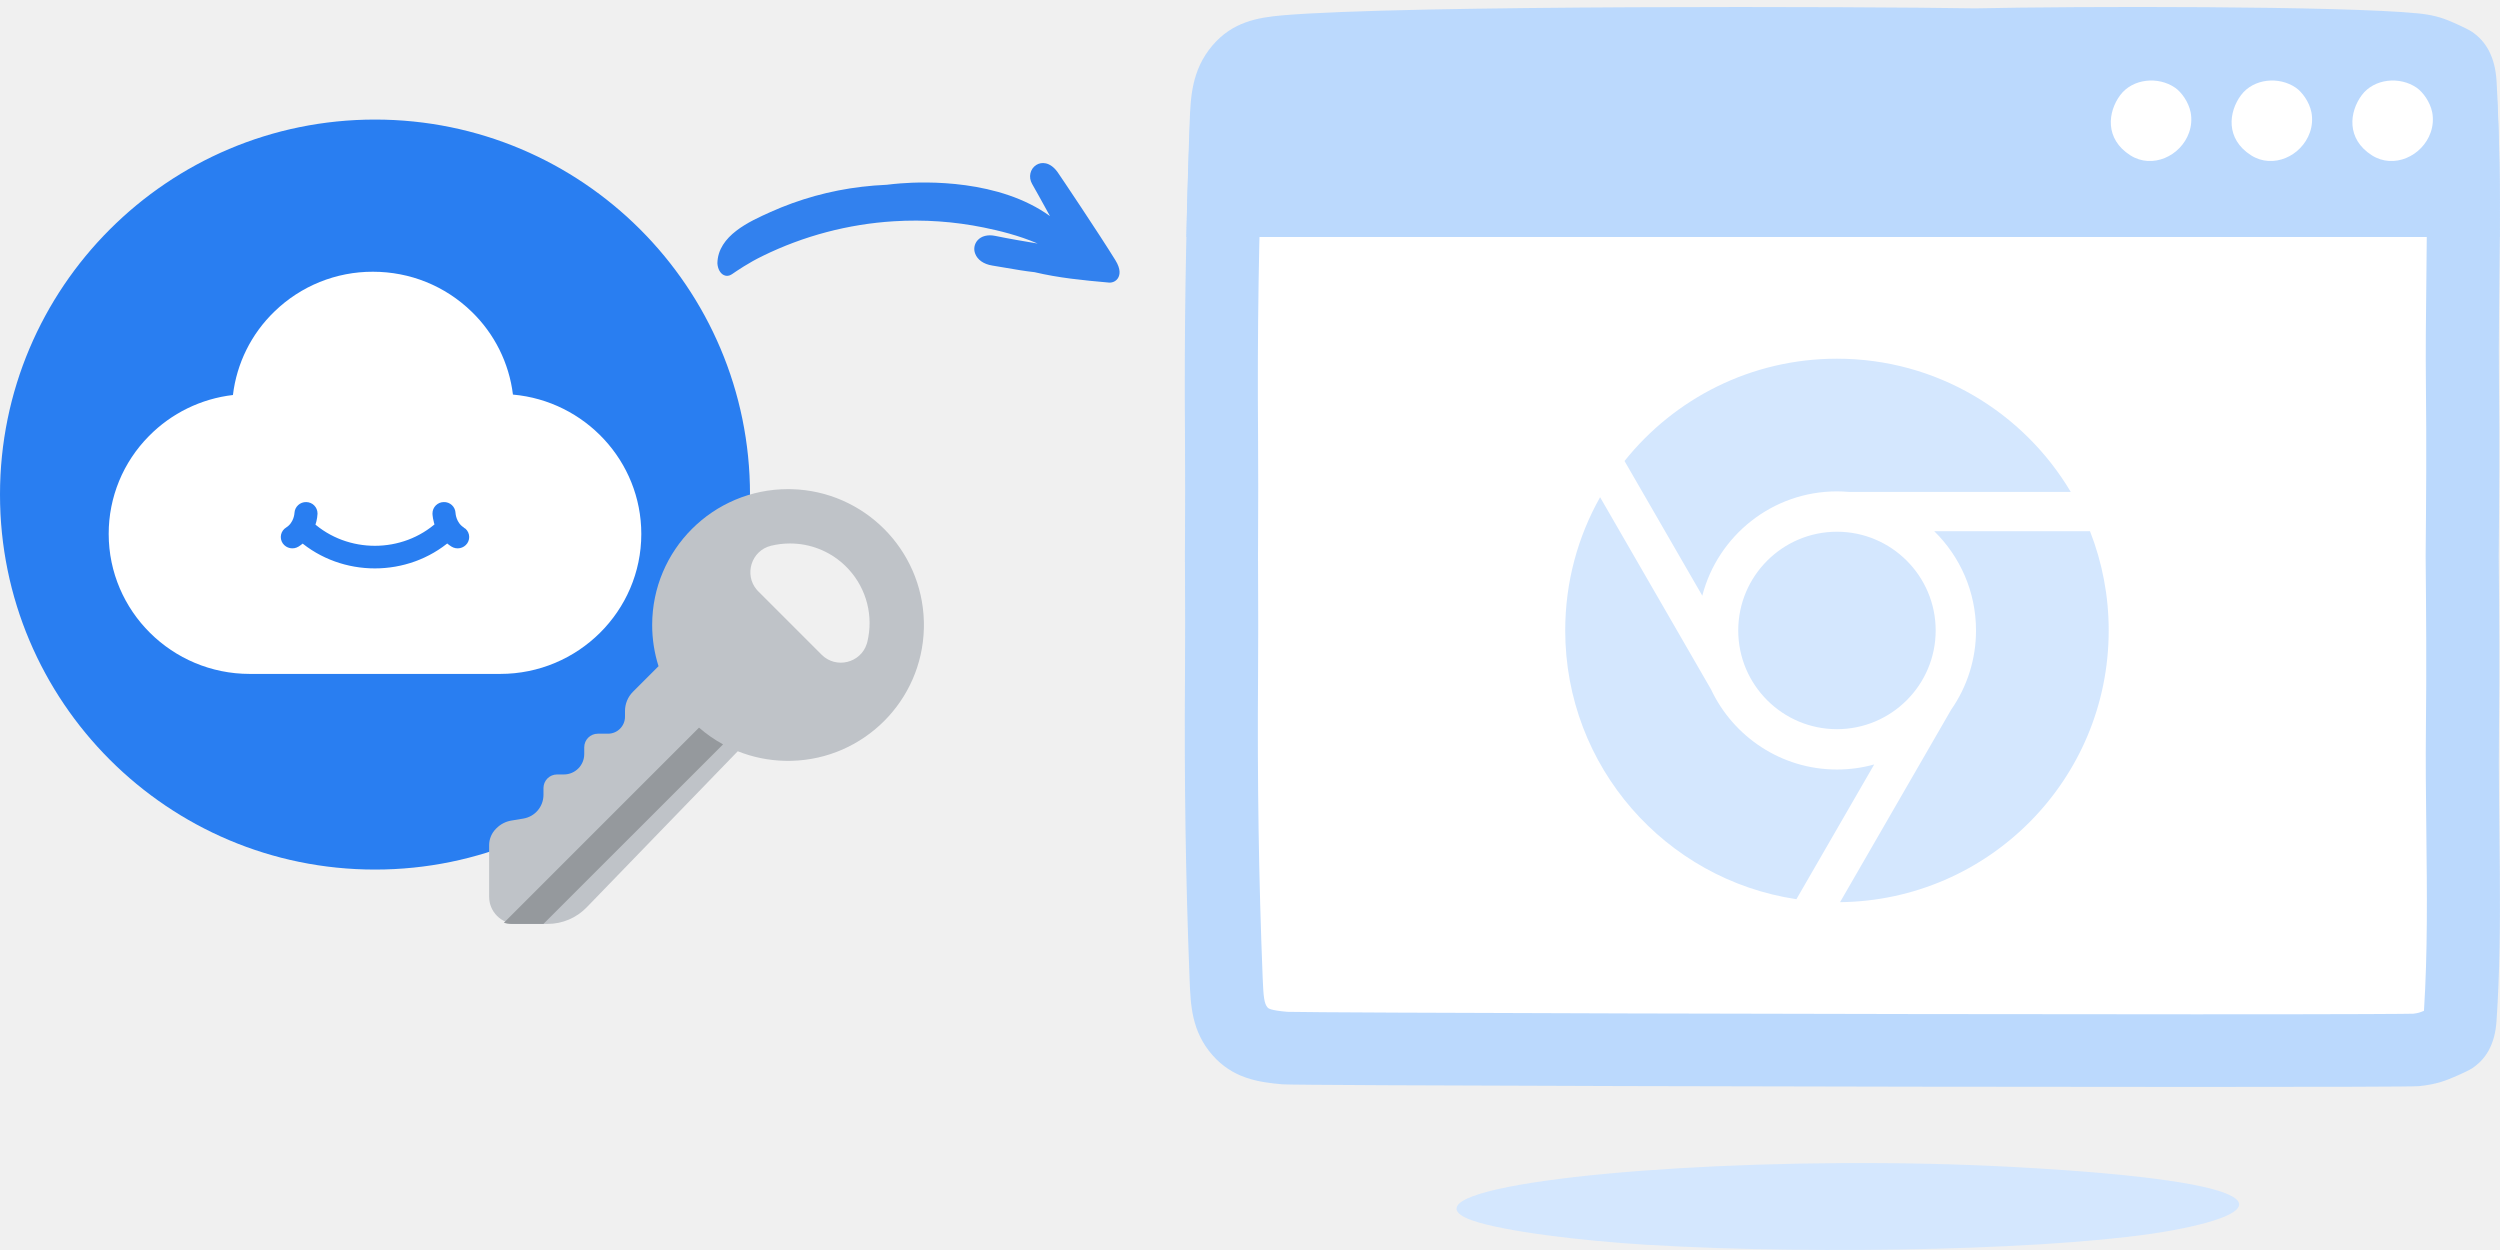
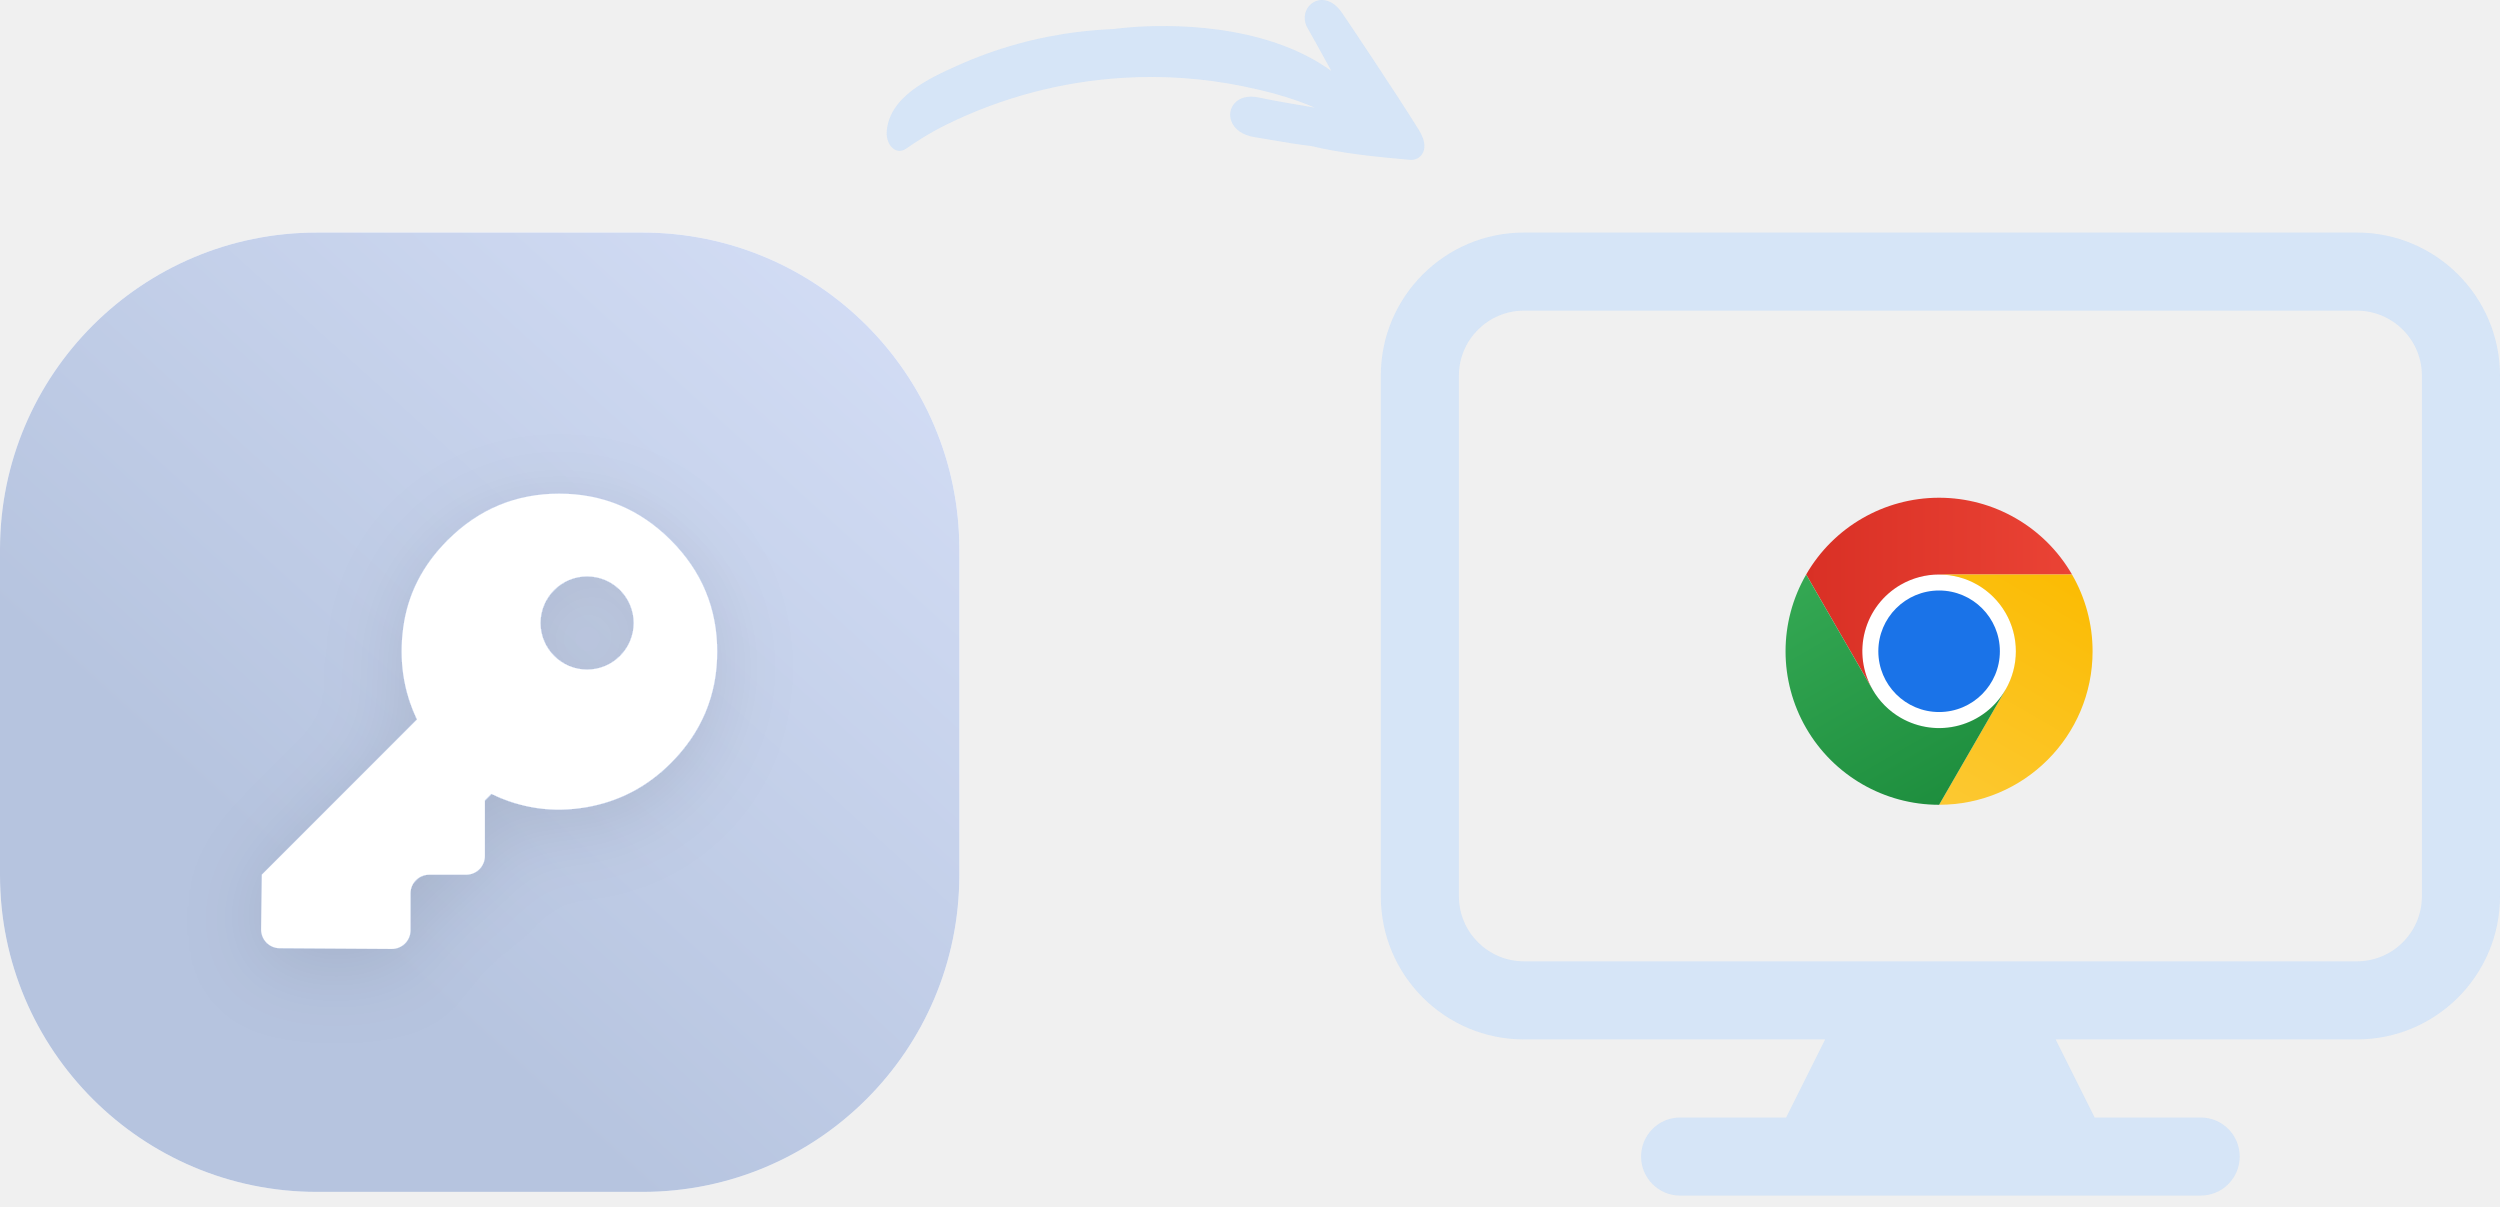
- <svg xmlns="http://www.w3.org/2000/svg" xmlns:xlink="http://www.w3.org/1999/xlink" width="230" height="115" viewBox="0 0 230 115">
+ <svg xmlns="http://www.w3.org/2000/svg" width="172" height="83" fill="none">
+   <g clip-path="url(#a)">
+     <path fill="#fff" d="M133.409 50.086a5.28 5.28 0 1 0 0-10.562 5.28 5.28 0 0 0 0 10.562Z" />
+     <path fill="url(#b)" d="M133.409 39.526h9.146a10.565 10.565 0 0 0-9.146-5.282 10.558 10.558 0 0 0-9.146 5.283l4.573 7.92h.004a5.277 5.277 0 0 1 1.927-7.216 5.279 5.279 0 0 1 2.642-.705Z" />
+     <path fill="#1A73E8" d="M133.41 48.988a4.181 4.181 0 1 0 0-8.362 4.181 4.181 0 0 0 0 8.362Z" />
+     <path fill="url(#c)" d="m137.982 47.449-4.573 7.92a10.557 10.557 0 0 0 10.561-10.561 10.55 10.55 0 0 0-1.416-5.281h-9.146l-.001.004a5.276 5.276 0 0 1 4.575 7.918Z" />
+     <path fill="url(#d)" d="m128.836 47.449-4.573-7.92a10.552 10.552 0 0 0-.001 10.561 10.559 10.559 0 0 0 9.148 5.28l4.573-7.921-.003-.003a5.272 5.272 0 0 1-7.212 1.938 5.27 5.27 0 0 1-1.932-1.935Z" />
+   </g>
+   <path fill="#BBD9FD" fill-rule="evenodd" d="M95 25.849A9.848 9.848 0 0 1 104.849 16h57.302A9.848 9.848 0 0 1 172 25.849v35.814a9.85 9.85 0 0 1-9.849 9.849h-20.725l2.686 5.372h7.295a2.685 2.685 0 1 1 0 5.372h-35.814a2.685 2.685 0 1 1 0-5.372h7.292l2.686-5.372h-20.722A9.85 9.85 0 0 1 95 61.662V25.85Zm67.151 40.29h-57.302a4.479 4.479 0 0 1-4.477-4.476V25.849a4.479 4.479 0 0 1 4.477-4.477h57.302a4.479 4.479 0 0 1 4.477 4.477v35.814a4.479 4.479 0 0 1-4.477 4.477Z" clip-rule="evenodd" opacity=".502" />
+   <path fill="#fff" d="M0 37.797C0 25.76 9.76 16 21.798 16h22.407c12.038 0 21.797 9.759 21.797 21.797v22.407c0 12.039-9.759 21.798-21.797 21.798H21.798C9.759 82.002 0 72.242 0 60.204V37.797Z" />
+   <path fill="url(#e)" d="M0 37.797C0 25.76 9.76 16 21.798 16h22.407c12.038 0 21.797 9.759 21.797 21.797v22.407c0 12.039-9.759 21.798-21.797 21.798H21.798C9.759 82.002 0 72.242 0 60.204V37.797Z" />
+   <g filter="url(#f)">
+     <path fill="#fff" d="M38.473 33.965c2.984 0 5.541 1.066 7.672 3.197 2.131 2.131 3.197 4.688 3.197 7.672 0 2.983-1.066 5.541-3.197 7.673-1.64 1.64-3.59 2.652-5.85 3.036-2.259.383-4.422.075-6.49-.927l-.447.447v3.832c0 .709-.575 1.283-1.283 1.283h-2.549c-.709 0-1.283.575-1.283 1.284v2.54c0 .712-.58 1.288-1.291 1.284l-7.711-.049a1.283 1.283 0 0 1-1.276-1.299l.048-3.76 10.678-10.677c-.938-1.96-1.252-4.076-.943-6.346.309-2.27 1.326-4.267 3.052-5.993 2.132-2.131 4.69-3.197 7.673-3.197Zm1.92 5.687a3.208 3.208 0 1 0 0 6.417 3.208 3.208 0 0 0 0-6.417Z" />
+   </g>
+   <path fill="#BBD9FD" fill-rule="evenodd" d="M97.613 8.934c-1.433-2.328-5.14-7.857-5.329-8.117-.69-.944-1.487-.938-1.95-.638-.565.358-.735 1.118-.386 1.731.416.728.818 1.462 1.223 2.196.142.26.283.517.426.775-4.673-3.378-11.462-3.188-13.744-3.01-.438.034-.876.08-1.272.128-.783.034-1.558.097-2.302.186a28.72 28.72 0 0 0-8.4 2.324c-1.917.862-4.832 2.162-4.879 4.712.033.52.258.93.6 1.093.226.107.485.087.735-.084.459-.315 1.532-1.054 2.84-1.687a31.917 31.917 0 0 1 12.048-3.186c2.776-.174 5.562.02 8.287.575 1.37.281 3.198.714 4.956 1.475-1.295-.215-2.62-.44-3.912-.706-.679-.14-1.274.01-1.626.416a1.191 1.191 0 0 0-.214 1.213c.212.574.785.975 1.574 1.1.413.066.827.137 1.238.208.885.153 1.799.31 2.655.403 2.192.52 4.387.74 6.825.955.183.017.36-.02.512-.1a.875.875 0 0 0 .335-.31c.18-.288.286-.808-.24-1.652Z" clip-rule="evenodd" opacity=".502" />
  <defs>
-     <path id="a" d="M.135.643h120.846v21.164H.135z" />
+     <linearGradient id="b" x1="124.263" x2="142.555" y1="40.846" y2="40.846" gradientUnits="userSpaceOnUse">
+       <stop stop-color="#D93025" />
+       <stop offset="1" stop-color="#EA4335" />
+     </linearGradient>
+     <linearGradient id="c" x1="131.966" x2="141.112" y1="55.228" y2="39.386" gradientUnits="userSpaceOnUse">
+       <stop stop-color="#FCC934" />
+       <stop offset="1" stop-color="#FBBC04" />
+     </linearGradient>
+     <linearGradient id="d" x1="134.552" x2="125.406" y1="54.71" y2="38.868" gradientUnits="userSpaceOnUse">
+       <stop stop-color="#1E8E3E" />
+       <stop offset="1" stop-color="#34A853" />
+     </linearGradient>
+     <linearGradient id="e" x1="11.444" x2="62.265" y1="76.076" y2="20.039" gradientUnits="userSpaceOnUse">
+       <stop offset=".23" stop-color="#B6C4DF" />
+       <stop offset="1" stop-color="#D3DDF5" />
+     </linearGradient>
+     <clipPath id="a">
+       <path fill="#fff" d="M122.847 34.244h21.125V55.37h-21.125z" />
+     </clipPath>
+     <filter id="f" width="42.596" height="42.54" x="12.356" y="29.477" color-interpolation-filters="sRGB" filterUnits="userSpaceOnUse">
+       <feFlood flood-opacity="0" result="BackgroundImageFix" />
+       <feColorMatrix in="SourceAlpha" result="hardAlpha" values="0 0 0 0 0 0 0 0 0 0 0 0 0 0 0 0 0 0 127 0" />
+       <feOffset dy="1.122" />
+       <feGaussianBlur stdDeviation="2.805" />
+       <feComposite in2="hardAlpha" operator="out" />
+       <feColorMatrix values="0 0 0 0 0 0 0 0 0 0 0 0 0 0 0 0 0 0 0.1 0" />
+       <feBlend in2="BackgroundImageFix" result="effect1_dropShadow_4713_5845" />
+       <feBlend in="SourceGraphic" in2="effect1_dropShadow_4713_5845" result="shape" />
+     </filter>
  </defs>
-   <g fill="none" fill-rule="evenodd">
-     <path fill="#FFF" d="M201.526 96.296c-31.65 0-81.721-.138-84.155-.232-2.018-.173-3.222-.464-4.181-1.554-1.077-1.225-1.184-2.584-1.27-4.7-.367-9.248-.505-18.114-.432-27.946.02-2.758.02-6.282-.001-10.473 0-.055-.003-.11-.006-.164v-.717c.003-.053.006-.108.006-.163.021-4.192.021-7.715.001-10.473-.073-9.832.065-18.698.43-27.9.088-2.162.195-3.522 1.272-4.747.966-1.097 2.182-1.385 4.228-1.557 5.55-.463 20.84-.729 41.948-.729 9.887 0 18.206.062 21.75.119h.128c3.58-.075 9.307-.122 14.95-.122 12.469 0 22.055.21 25.644.56 1.122.109 1.631.322 2.221.569.598.25 1.052.47 1.208.553.233.157.635.5.72 1.756.392 5.727.324 11.621.26 17.32-.037 3.111-.074 6.328-.038 9.51.06 5.3.02 10.63-.025 15.633.045 5.064.085 10.393.025 15.693-.036 3.182.001 6.4.037 9.51.065 5.7.133 11.593-.259 17.318-.085 1.263-.49 1.603-.72 1.758a16.2 16.2 0 0 1-1.155.531c-.632.265-1.134.475-2.216.586-.496.02-3.537.061-20.37.061" />
-     <path fill="#BBD9FD" d="M196.685 1.857c-5.998 0-11.557.05-14.958.123-3.76-.061-12.141-.12-21.72-.12-15.9 0-35.105.162-42.01.742-2.288.193-4.607.579-6.46 2.696-1.916 2.19-2 4.64-2.087 6.814-.378 9.548-.502 18.528-.431 28.085.021 2.963.018 6.569-.002 10.444h-.006c0 .182.002.36.003.54 0 .18-.002.357-.003.539h.006c.02 3.875.023 7.48.002 10.444-.07 9.557.053 18.537.43 28.085.087 2.174.172 4.624 2.088 6.814 1.853 2.118 4.172 2.503 6.46 2.696 1.24.105 53.922.24 84.02.24 11.702 0 19.986-.02 20.51-.071 1.665-.163 2.545-.547 3.24-.84.73-.306 1.425-.646 1.64-.786 1.263-.823 2.125-2.172 2.272-4.358.613-9.01.126-18.029.228-27.046.06-5.242.023-10.48-.025-15.717.048-5.239.084-10.476.025-15.718-.102-9.017.385-18.036-.228-27.046-.147-2.186-1.009-3.534-2.272-4.358-.215-.141-.91-.48-1.64-.786-.695-.293-1.575-.677-3.24-.84-4.398-.432-15.743-.576-25.842-.576m0 6.684c12.3 0 21.714.202 25.182.542.565.057.74.118 1.138.285.344 5.433.282 10.85.217 16.575-.036 3.133-.073 6.372-.037 9.594.06 5.261.021 10.583-.025 15.583v.12c.046 5 .085 10.322.026 15.583-.037 3.223 0 6.462.036 9.595.065 5.724.127 11.14-.217 16.575-.36.151-.537.216-.984.268-.752.019-4.261.055-20.005.055-30.791 0-80.162-.135-83.585-.228-1.587-.142-1.733-.31-1.822-.41-.3-.344-.373-.963-.44-2.647l-.002-.044c-.363-9.158-.498-17.983-.426-27.774.02-2.787.02-6.23-.002-10.526 0-.07-.002-.138-.004-.206l.001-.264v-.074l-.001-.262c.002-.069.004-.138.004-.207.022-4.296.022-7.74.002-10.525-.072-9.792.063-18.617.426-27.774l.002-.045c.067-1.684.14-2.303.44-2.646.09-.104.244-.278 1.954-.422 5.433-.457 20.538-.718 41.444-.718 9.828 0 18.091.061 21.61.118l.11.001.143-.001c3.54-.075 9.218-.121 14.815-.121" />
-     <g transform="translate(109)">
-       <mask id="b" fill="#fff">
-         <use xlink:href="#a" />
-       </mask>
-       <path fill="#BBD9FD" d="M120.981 21.804s.015-9.597-.301-14.393c-.148-2.256-1.01-3.646-2.273-4.496-.215-.146-.91-.495-1.639-.812-.696-.302-1.576-.698-3.24-.866-7.01-.71-31.672-.666-40.801-.468-10-.168-52.665-.317-63.73.642-2.287.199-4.607.597-6.46 2.782-1.916 2.26-2 4.788-2.087 7.03C.312 14.81.135 21.807.135 21.807l120.846-.003z" mask="url(#b)" />
-     </g>
-     <path fill="#FFF" d="M223.764 10.335c-.196-.972-.86-1.87-1.43-2.263-1.555-1.072-3.904-.848-5.046.677-1.15 1.536-1.448 4.023.923 5.538 2.018 1.29 4.653.07 5.41-2.101a3.586 3.586 0 0 0 .143-1.851M212.652 10.335c-.195-.972-.86-1.87-1.43-2.263-1.555-1.072-3.904-.848-5.046.677-1.15 1.536-1.449 4.023.923 5.538 2.018 1.29 4.653.07 5.41-2.101a3.586 3.586 0 0 0 .143-1.851M201.54 10.335c-.196-.972-.86-1.87-1.43-2.263-1.556-1.072-3.905-.848-5.047.677-1.15 1.536-1.448 4.023.924 5.538 2.018 1.29 4.653.07 5.411-2.101a3.594 3.594 0 0 0 .142-1.851" />
-     <path fill="#D4E7FE" d="M135.429 112.273c2.862 1.018 10.204 1.899 16.12 2.25 16.159.964 38.736.44 48.307-1.33 9.642-1.785 10.07-4.485-14.44-5.821-20.872-1.14-45.235.484-50.445 2.9-1.398.65-1.321 1.37.458 2.001" />
-     <g fill="#FFF" opacity=".642">
-       <path d="M156.611 54.806l-7.155-12.393c4.581-5.736 11.633-9.411 19.544-9.411 9.152 0 17.154 4.919 21.51 12.256h-20.399a12.872 12.872 0 0 0-1.111-.05c-5.95 0-10.966 4.085-12.389 9.598zm21.34-5.935h14.328a24.932 24.932 0 0 1 1.72 9.13c0 13.713-11.04 24.845-24.715 24.997l10.224-17.709a12.72 12.72 0 0 0 2.285-7.287c0-3.573-1.473-6.808-3.843-9.131zm-18.033 9.13c0-5.007 4.074-9.081 9.082-9.081 5.008 0 9.082 4.074 9.082 9.082 0 5.008-4.074 9.082-9.082 9.082-5.008 0-9.082-4.074-9.082-9.082zm12.509 12.327l-7.157 12.396C153.232 80.924 144 70.541 144 58.002c0-4.454 1.166-8.635 3.208-12.257l10.206 17.678c2.045 4.351 6.469 7.372 11.586 7.372 1.187 0 2.336-.163 3.427-.467z" />
-     </g>
-     <path fill="#3281EE" d="M102.613 23.934c-1.433-2.328-5.14-7.857-5.329-8.117-.69-.944-1.487-.938-1.95-.638-.565.358-.735 1.118-.386 1.731v.001c.416.728.818 1.461 1.223 2.195.142.26.283.517.426.775-4.673-3.378-11.462-3.188-13.744-3.01-.438.034-.876.079-1.272.128-.783.034-1.558.097-2.302.186a28.72 28.72 0 0 0-8.4 2.324c-1.917.862-4.832 2.162-4.879 4.712.033.52.258.93.6 1.093.226.107.485.087.735-.084.459-.315 1.532-1.054 2.84-1.687a31.917 31.917 0 0 1 12.048-3.186 31.606 31.606 0 0 1 8.287.575c1.37.281 3.198.714 4.956 1.475-1.295-.215-2.62-.44-3.912-.706-.679-.14-1.274.01-1.626.416a1.19 1.19 0 0 0-.214 1.213c.212.574.785.975 1.574 1.1.413.066.827.137 1.238.208.885.153 1.799.31 2.655.403 2.192.52 4.387.74 6.825.955.183.017.36-.02.512-.1a.875.875 0 0 0 .335-.31c.18-.288.286-.808-.24-1.652" />
-     <g fill="#D4E7FE">
-       <path d="M156.611 54.805l-7.155-12.393C154.037 36.676 161.09 33 169 33c9.152 0 17.154 4.92 21.51 12.257h-20.399a12.872 12.872 0 0 0-1.111-.05c-5.95 0-10.966 4.085-12.389 9.598zm21.34-5.935h14.329a24.936 24.936 0 0 1 1.72 9.132c0 13.713-11.04 24.846-24.716 24.998l10.224-17.71a12.72 12.72 0 0 0 2.285-7.288c0-3.573-1.473-6.808-3.843-9.132zm-18.033 9.132c0-5.008 4.074-9.083 9.082-9.083 5.008 0 9.082 4.075 9.082 9.083s-4.074 9.082-9.082 9.082c-5.008 0-9.082-4.074-9.082-9.082zm12.509 12.327l-7.157 12.397C153.232 80.925 144 70.542 144 58.002c0-4.455 1.166-8.636 3.208-12.258l10.206 17.68c2.045 4.351 6.469 7.372 11.586 7.372 1.187 0 2.336-.163 3.427-.467z" />
-     </g>
-     <g transform="translate(0 11)">
-       <rect width="69" height="69" fill="#297EF1" rx="34.5" />
-       <path fill="#FFF" d="M46.025 51h-23.05C15.819 51 10 45.224 10 38.125a12.75 12.75 0 0 1 3.7-9.004 12.937 12.937 0 0 1 7.73-3.78 12.755 12.755 0 0 1 3.809-7.67A12.947 12.947 0 0 1 34.312 14c3.412 0 6.635 1.302 9.074 3.67a12.765 12.765 0 0 1 3.805 7.632C53.8 25.889 59 31.416 59 38.126 59 45.224 53.177 51 46.024 51h.001z" />
-       <path fill="#297EF1" stroke="#297EF1" d="M42.412 37.958c-.953-.596-1-1.692-1.002-1.74a.55.55 0 0 0-.571-.528.55.55 0 0 0-.552.547c.002.04.018.554.274 1.16-3.394 3.084-8.727 3.088-12.128.02a3.43 3.43 0 0 0 .28-1.179.55.55 0 0 0-.549-.547.557.557 0 0 0-.574.525c0 .044-.046 1.145-1.002 1.741a.526.526 0 0 0-.163.747.577.577 0 0 0 .777.157c.245-.154.45-.329.623-.515 1.89 1.631 4.276 2.447 6.663 2.447 2.392 0 4.785-.819 6.677-2.458.174.188.382.368.634.526a.574.574 0 0 0 .777-.158.528.528 0 0 0-.164-.747v.002z" />
-     </g>
-     <g>
-       <path fill="#BFC3C8" d="M72.5 45l.35.005c6.626.182 11.963 5.52 12.145 12.145l.005.35-.005.35c-.182 6.624-5.52 11.963-12.145 12.145L72.5 70l-.35-.005a12.45 12.45 0 0 1-4.276-.88l-13.9 14.362A5 5 0 0 1 50.38 85H47.5a2.5 2.5 0 0 1-2.5-2.5v-4.741c0-.566.225-1.109.625-1.509l.058-.058a2.5 2.5 0 0 1 1.357-.699l1.11-.185A2.213 2.213 0 0 0 50 73.125V72.5c0-.69.56-1.25 1.25-1.25h.625c1.036 0 1.875-.84 1.875-1.875v-.625c0-.69.56-1.25 1.25-1.25h.938c.862 0 1.562-.7 1.562-1.563v-.526a2.5 2.5 0 0 1 .732-1.768l2.353-2.353A12.492 12.492 0 0 1 60 57.5C60 50.596 65.596 45 72.5 45zm.177 5c-.582 0-1.166.069-1.736.207-1.832.446-2.506 2.672-1.305 4.065l.132.14 5.82 5.82c1.331 1.332 3.588.763 4.152-.988l.053-.185a7.315 7.315 0 0 0-1.7-6.665l-.238-.249a7.292 7.292 0 0 0-4.826-2.137L72.678 50z" />
-       <path fill="#95999D" d="M64.309 66.942a12.53 12.53 0 0 0 2.213 1.539L50 84.999 47 85c-.225 0-.442-.037-.644-.106l17.953-17.952z" />
-     </g>
-   </g>
</svg>
